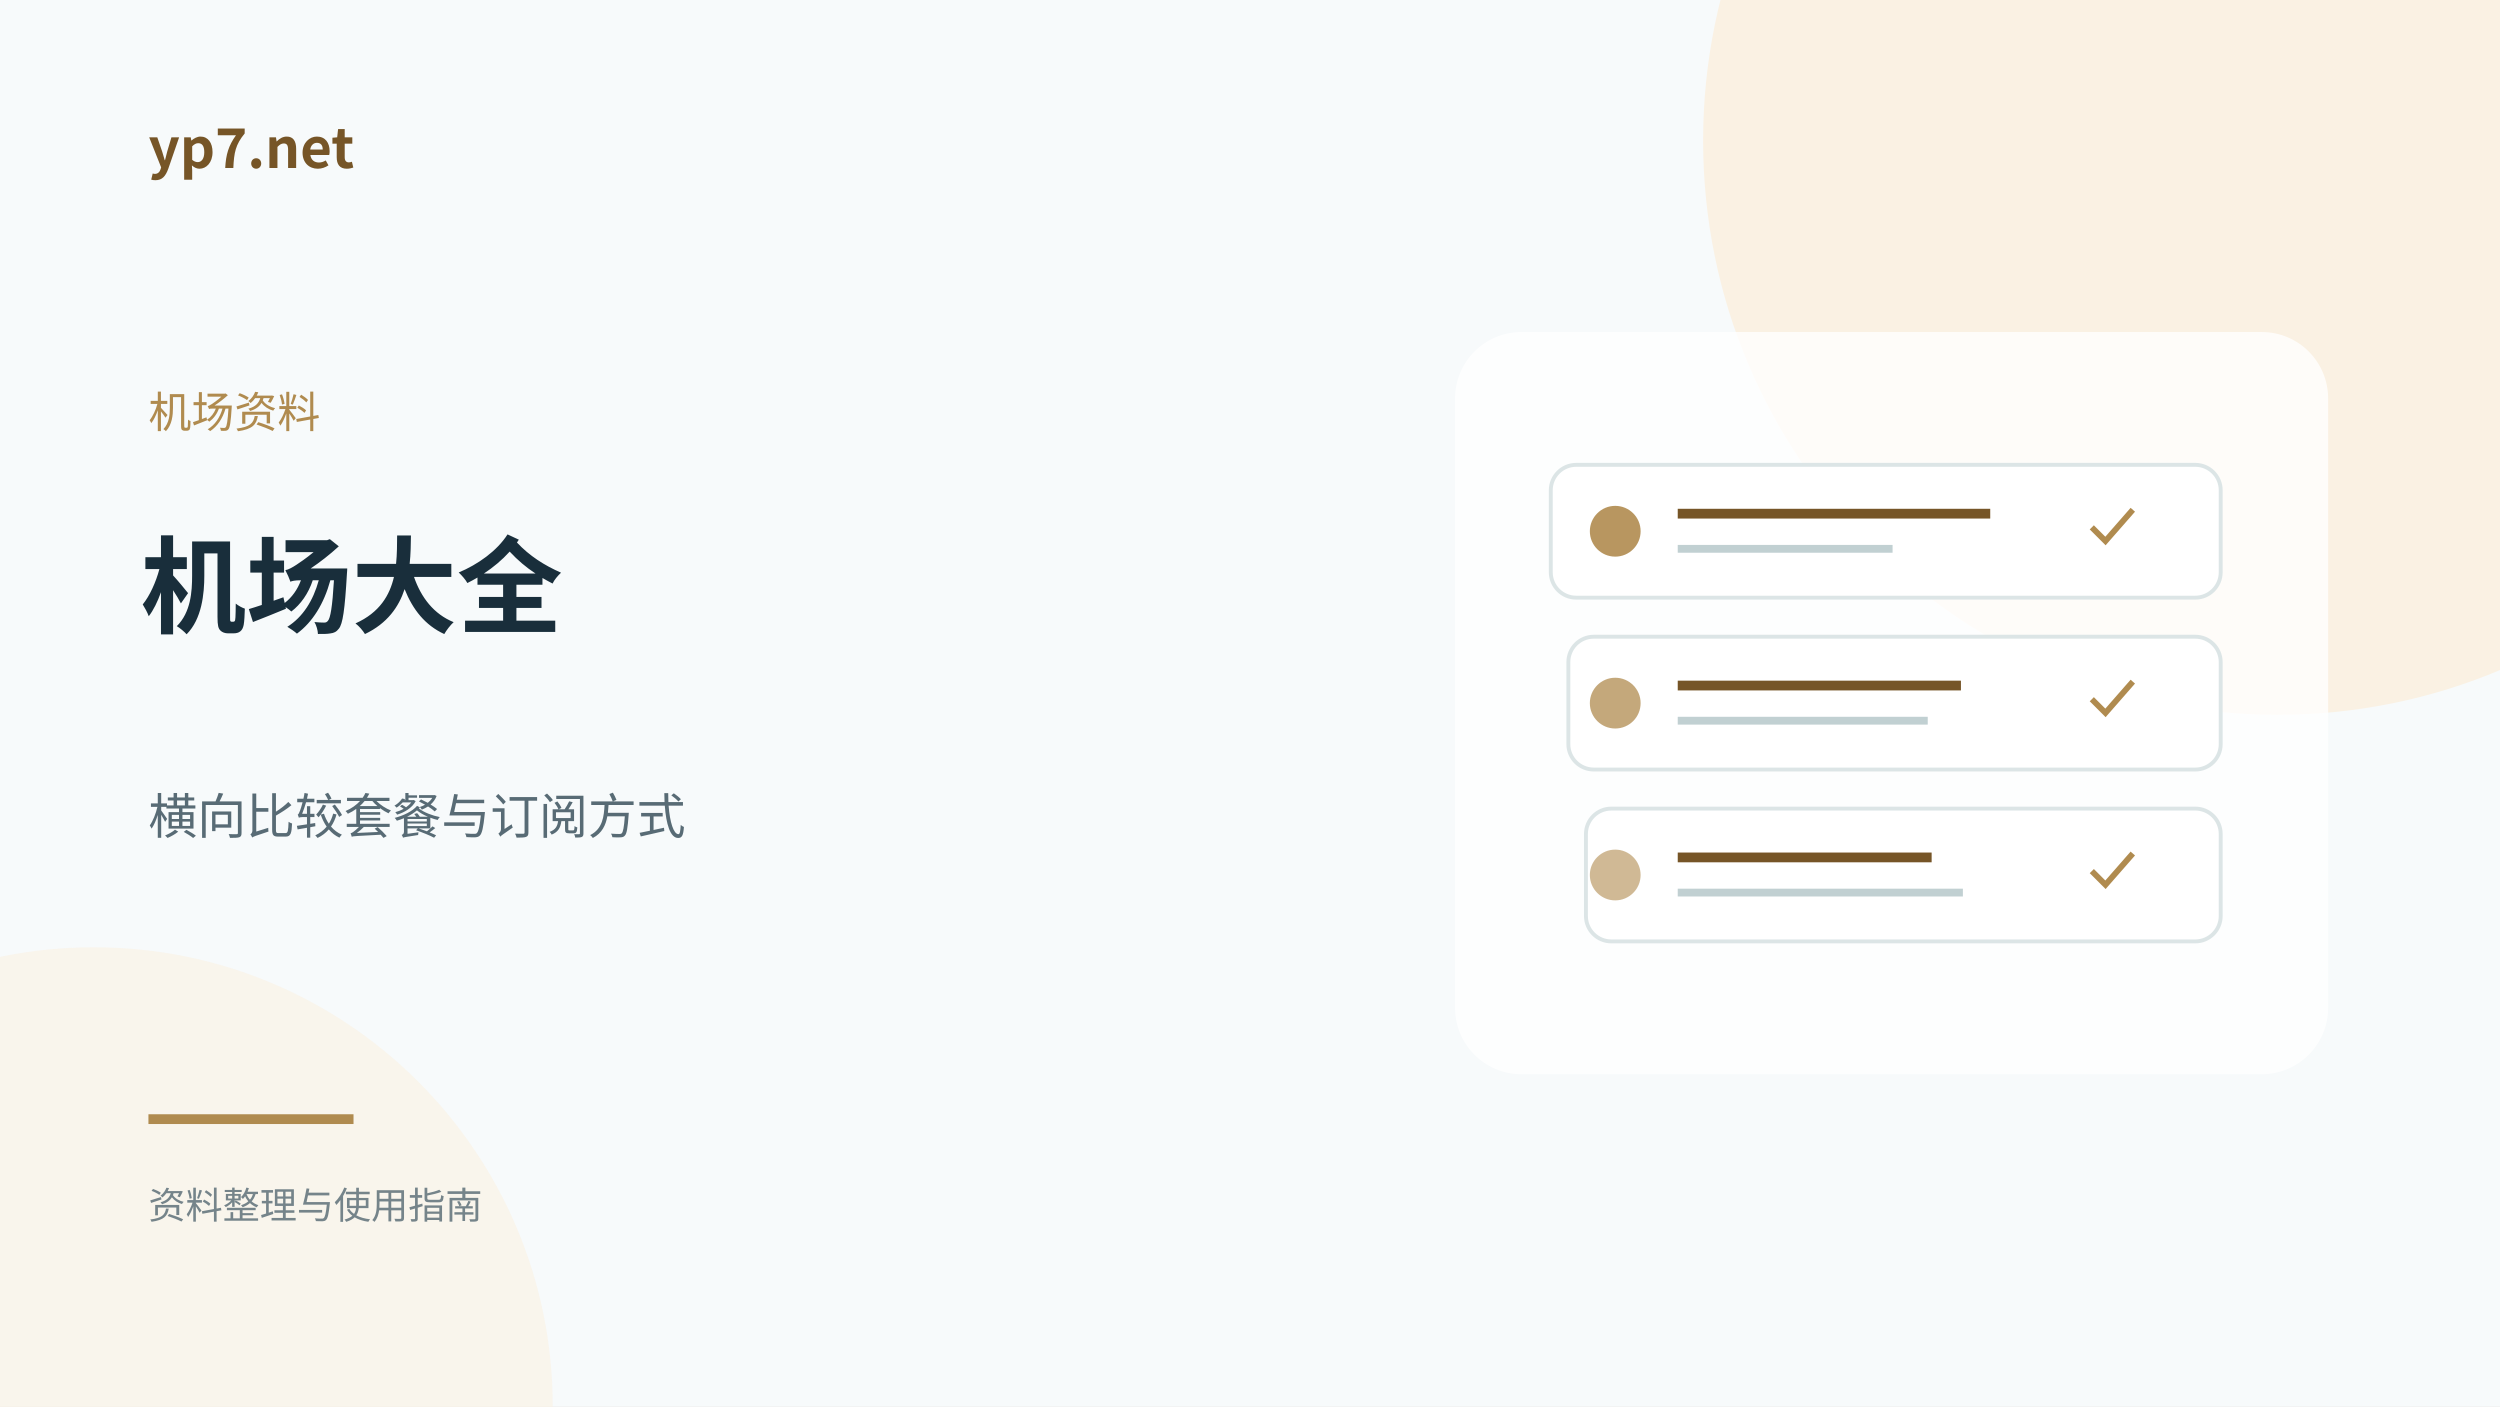
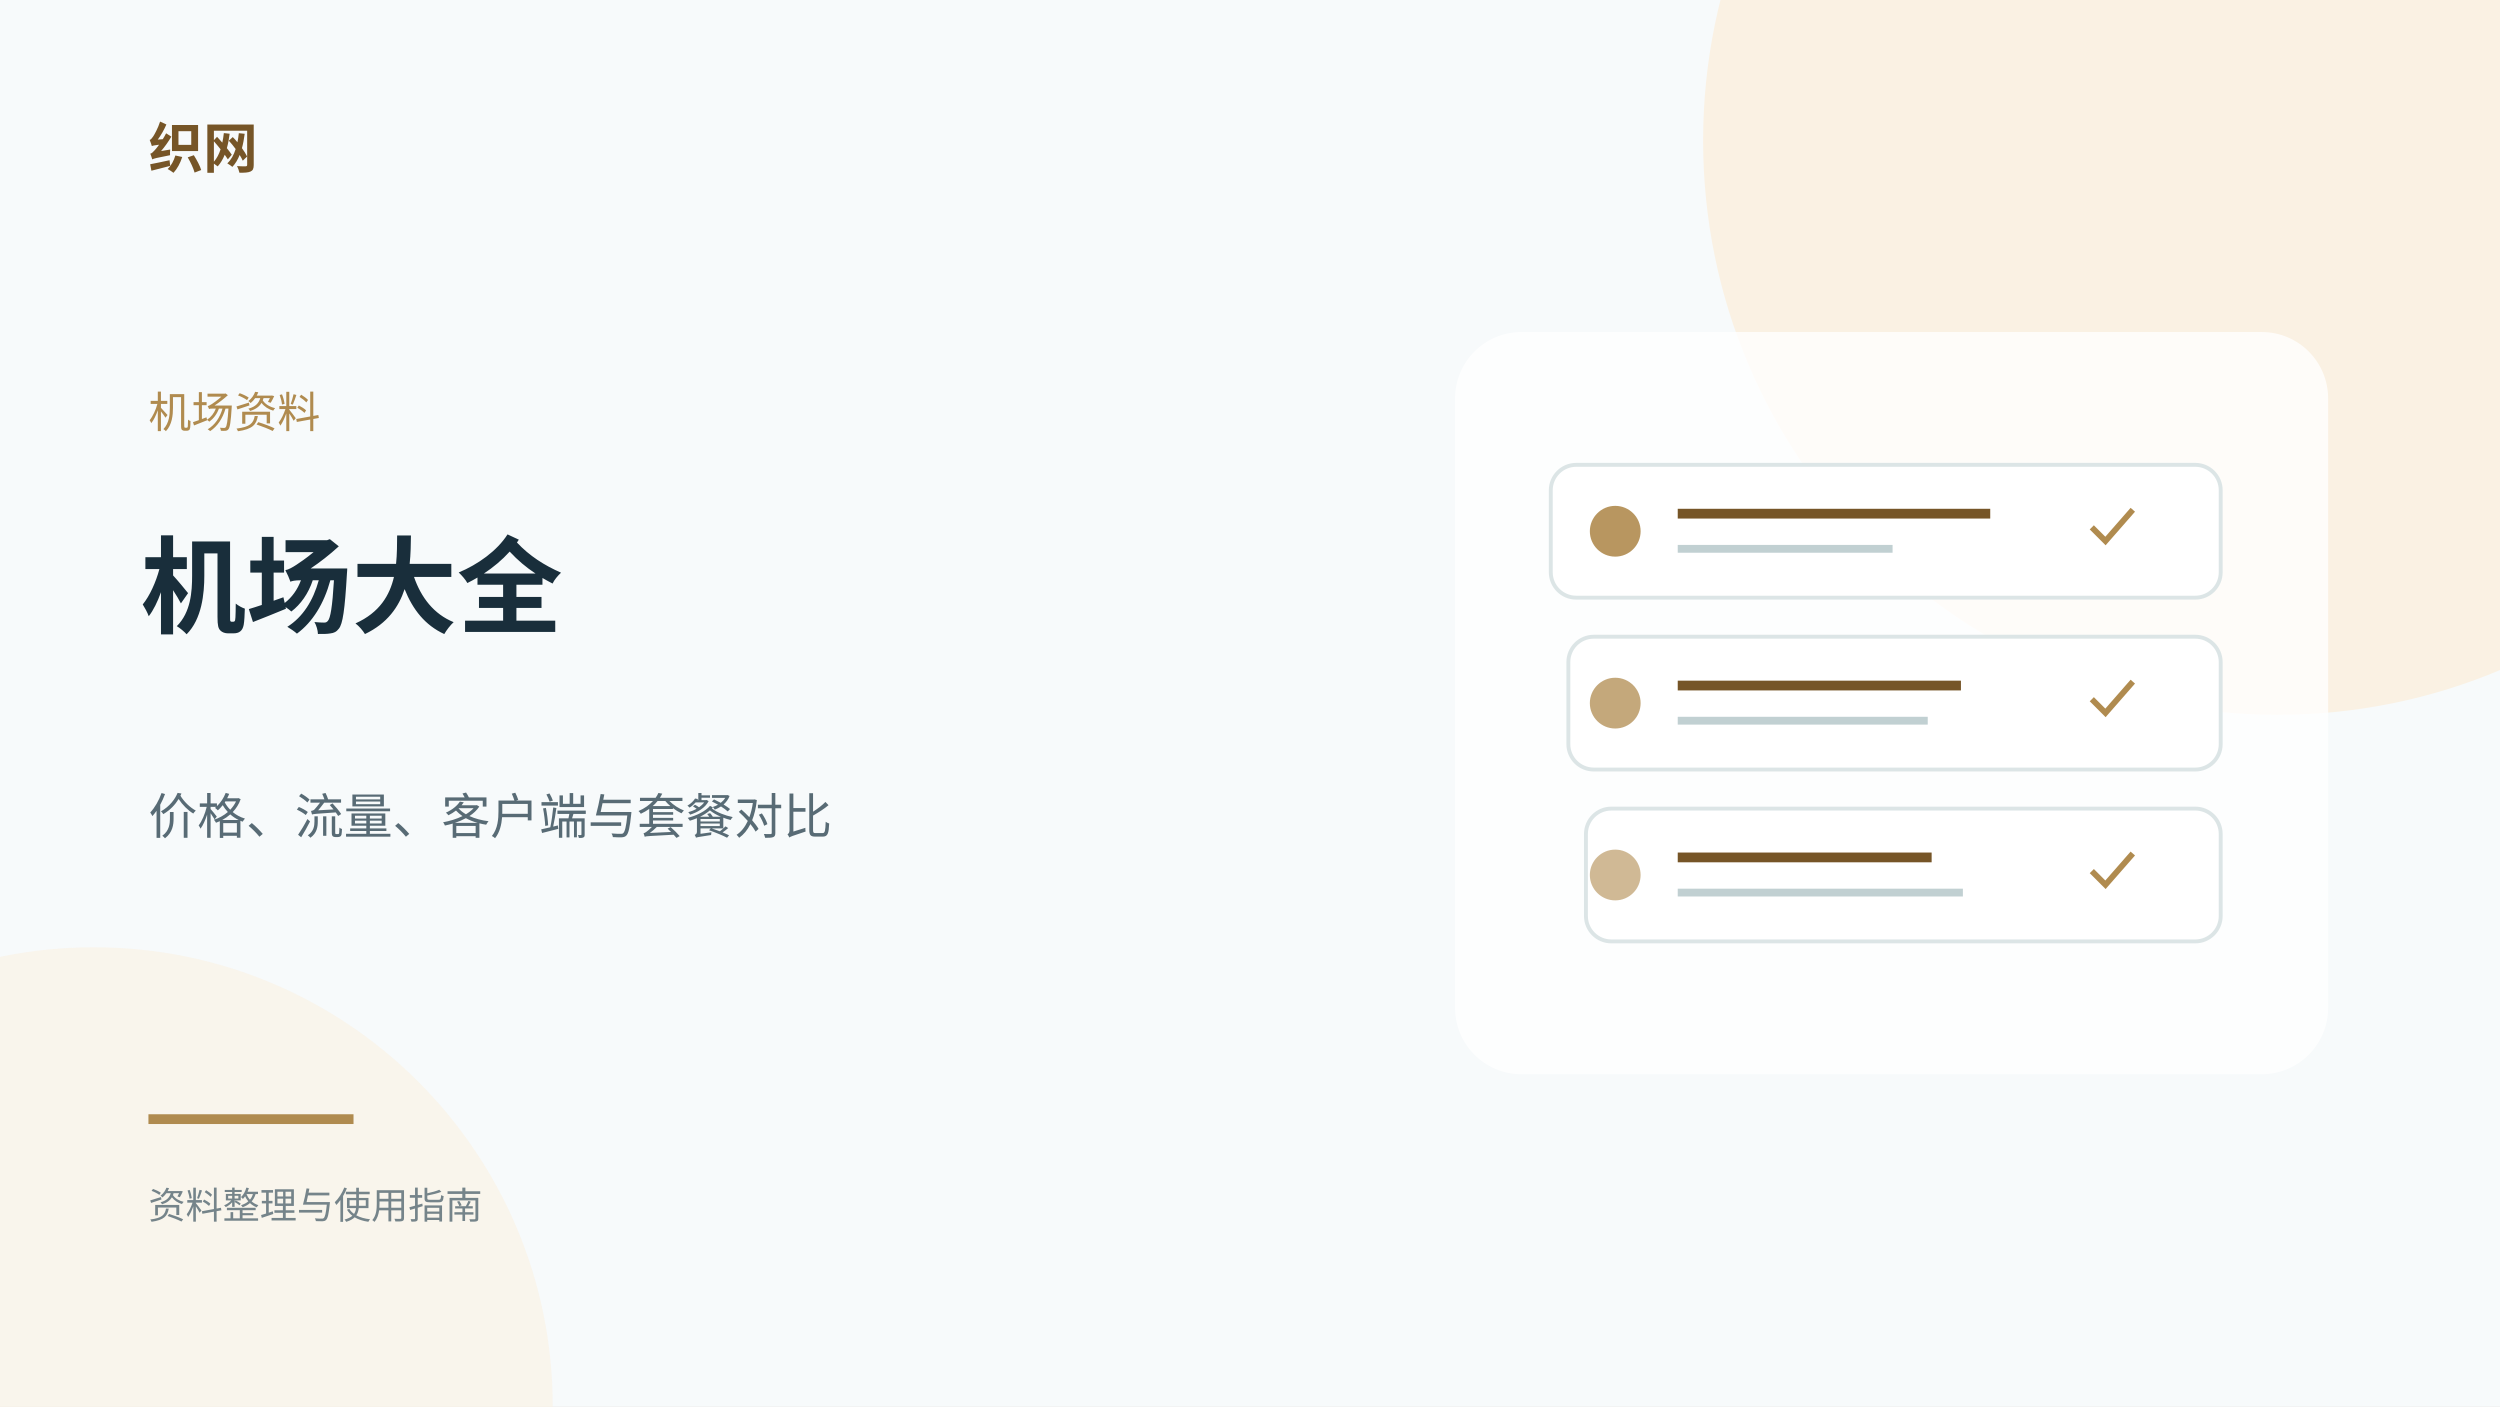
<svg xmlns="http://www.w3.org/2000/svg" width="1280" height="720" viewBox="0 0 1280 720">
  <rect width="1280" height="720" fill="#f7fafb" />
  <circle cx="1166" cy="72" r="294" fill="#faf1e3" />
  <circle cx="48" cy="720" r="235" fill="#faf1e3" opacity=".6" />
-   <text x="76" y="86" fill="#765527" font-size="28" font-weight="700" font-family="Hiragino Sans GB, Noto Sans CJK SC, Microsoft YaHei, Arial, sans-serif">yp7.net</text>
+   <text x="76" y="86" fill="#765527" font-size="28" font-weight="700" font-family="Hiragino Sans GB, Noto Sans CJK SC, Microsoft YaHei, Arial, sans-serif">织网</text>
  <text x="76" y="219" fill="#b08b4f" font-size="22" font-weight="500" font-family="Hiragino Sans GB, Noto Sans CJK SC, Microsoft YaHei, Arial, sans-serif">机场资料</text>
  <text x="72" y="320" fill="#192e3b" font-size="54" font-weight="700" font-family="Hiragino Sans GB, Noto Sans CJK SC, Microsoft YaHei, Arial, sans-serif">机场大全</text>
-   <text x="76" y="427" fill="#586b75" font-size="25" font-weight="400" font-family="Hiragino Sans GB, Noto Sans CJK SC, Microsoft YaHei, Arial, sans-serif">横向比较套餐与订阅方式</text>
+   <text x="76" y="427" fill="#586b75" font-size="25" font-weight="400" font-family="Hiragino Sans GB, Noto Sans CJK SC, Microsoft YaHei, Arial, sans-serif">价格、流量、客户端与套餐对比</text>
  <path d="M76 573L181 573" stroke="#b08b4f" stroke-width="5" fill="none" />
  <text x="76" y="624" fill="#75848a" font-size="19" font-weight="400" font-family="Hiragino Sans GB, Noto Sans CJK SC, Microsoft YaHei, Arial, sans-serif">资料整理与使用指南</text>
  <rect x="745" y="170" width="447" height="380" rx="34" fill="#ffffffcc" stroke="none" stroke-width="2" />
  <rect x="794" y="238" width="343" height="68" rx="13" fill="white" stroke="#dce5e6" stroke-width="2" />
  <circle cx="827" cy="272" r="13" fill="#b08b4f" opacity="0.9" />
  <path d="M859 263L1019 263" stroke="#765527" stroke-width="5" fill="none" />
  <path d="M859 281L969 281" stroke="#c1d0d2" stroke-width="4" fill="none" />
  <path d="M1071 270l7 7 14-16" stroke="#b08b4f" stroke-width="3" fill="none" />
  <rect x="803" y="326" width="334" height="68" rx="13" fill="white" stroke="#dce5e6" stroke-width="2" />
  <circle cx="827" cy="360" r="13" fill="#b08b4f" opacity="0.75" />
  <path d="M859 351L1004 351" stroke="#765527" stroke-width="5" fill="none" />
  <path d="M859 369L987 369" stroke="#c1d0d2" stroke-width="4" fill="none" />
  <path d="M1071 358l7 7 14-16" stroke="#b08b4f" stroke-width="3" fill="none" />
  <rect x="812" y="414" width="325" height="68" rx="13" fill="white" stroke="#dce5e6" stroke-width="2" />
  <circle cx="827" cy="448" r="13" fill="#b08b4f" opacity="0.6" />
  <path d="M859 439L989 439" stroke="#765527" stroke-width="5" fill="none" />
  <path d="M859 457L1005 457" stroke="#c1d0d2" stroke-width="4" fill="none" />
  <path d="M1071 446l7 7 14-16" stroke="#b08b4f" stroke-width="3" fill="none" />
</svg>
